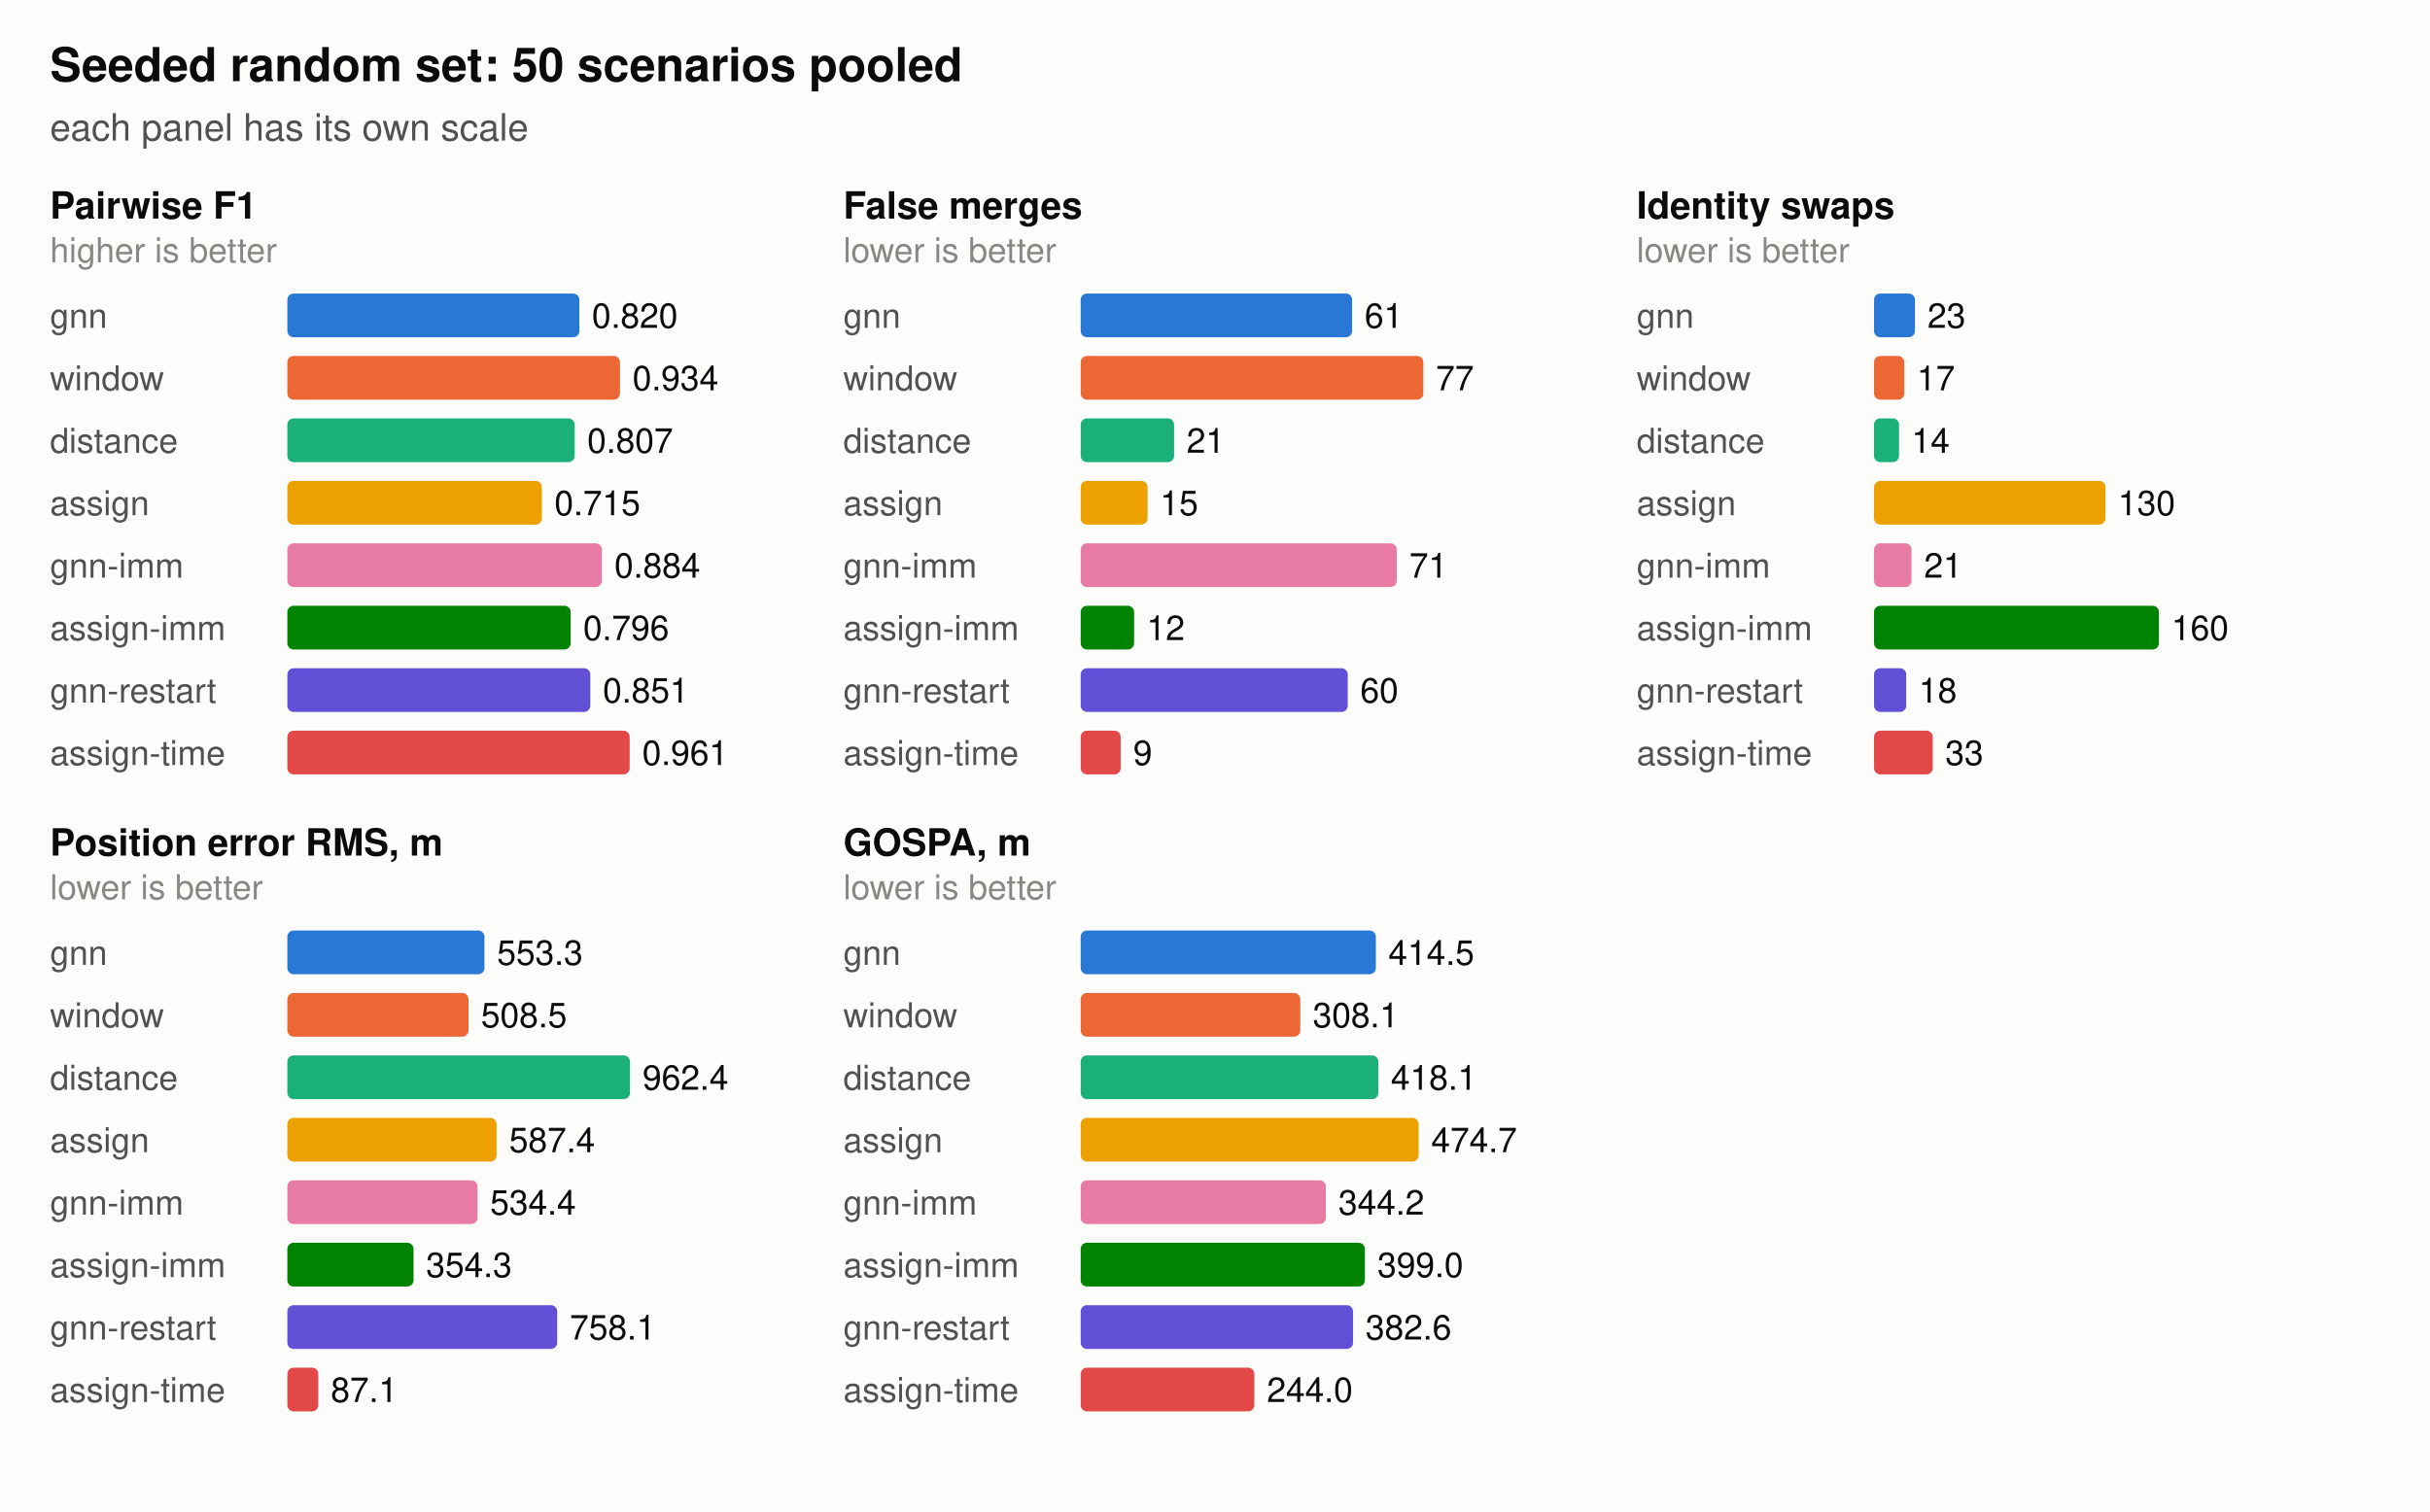
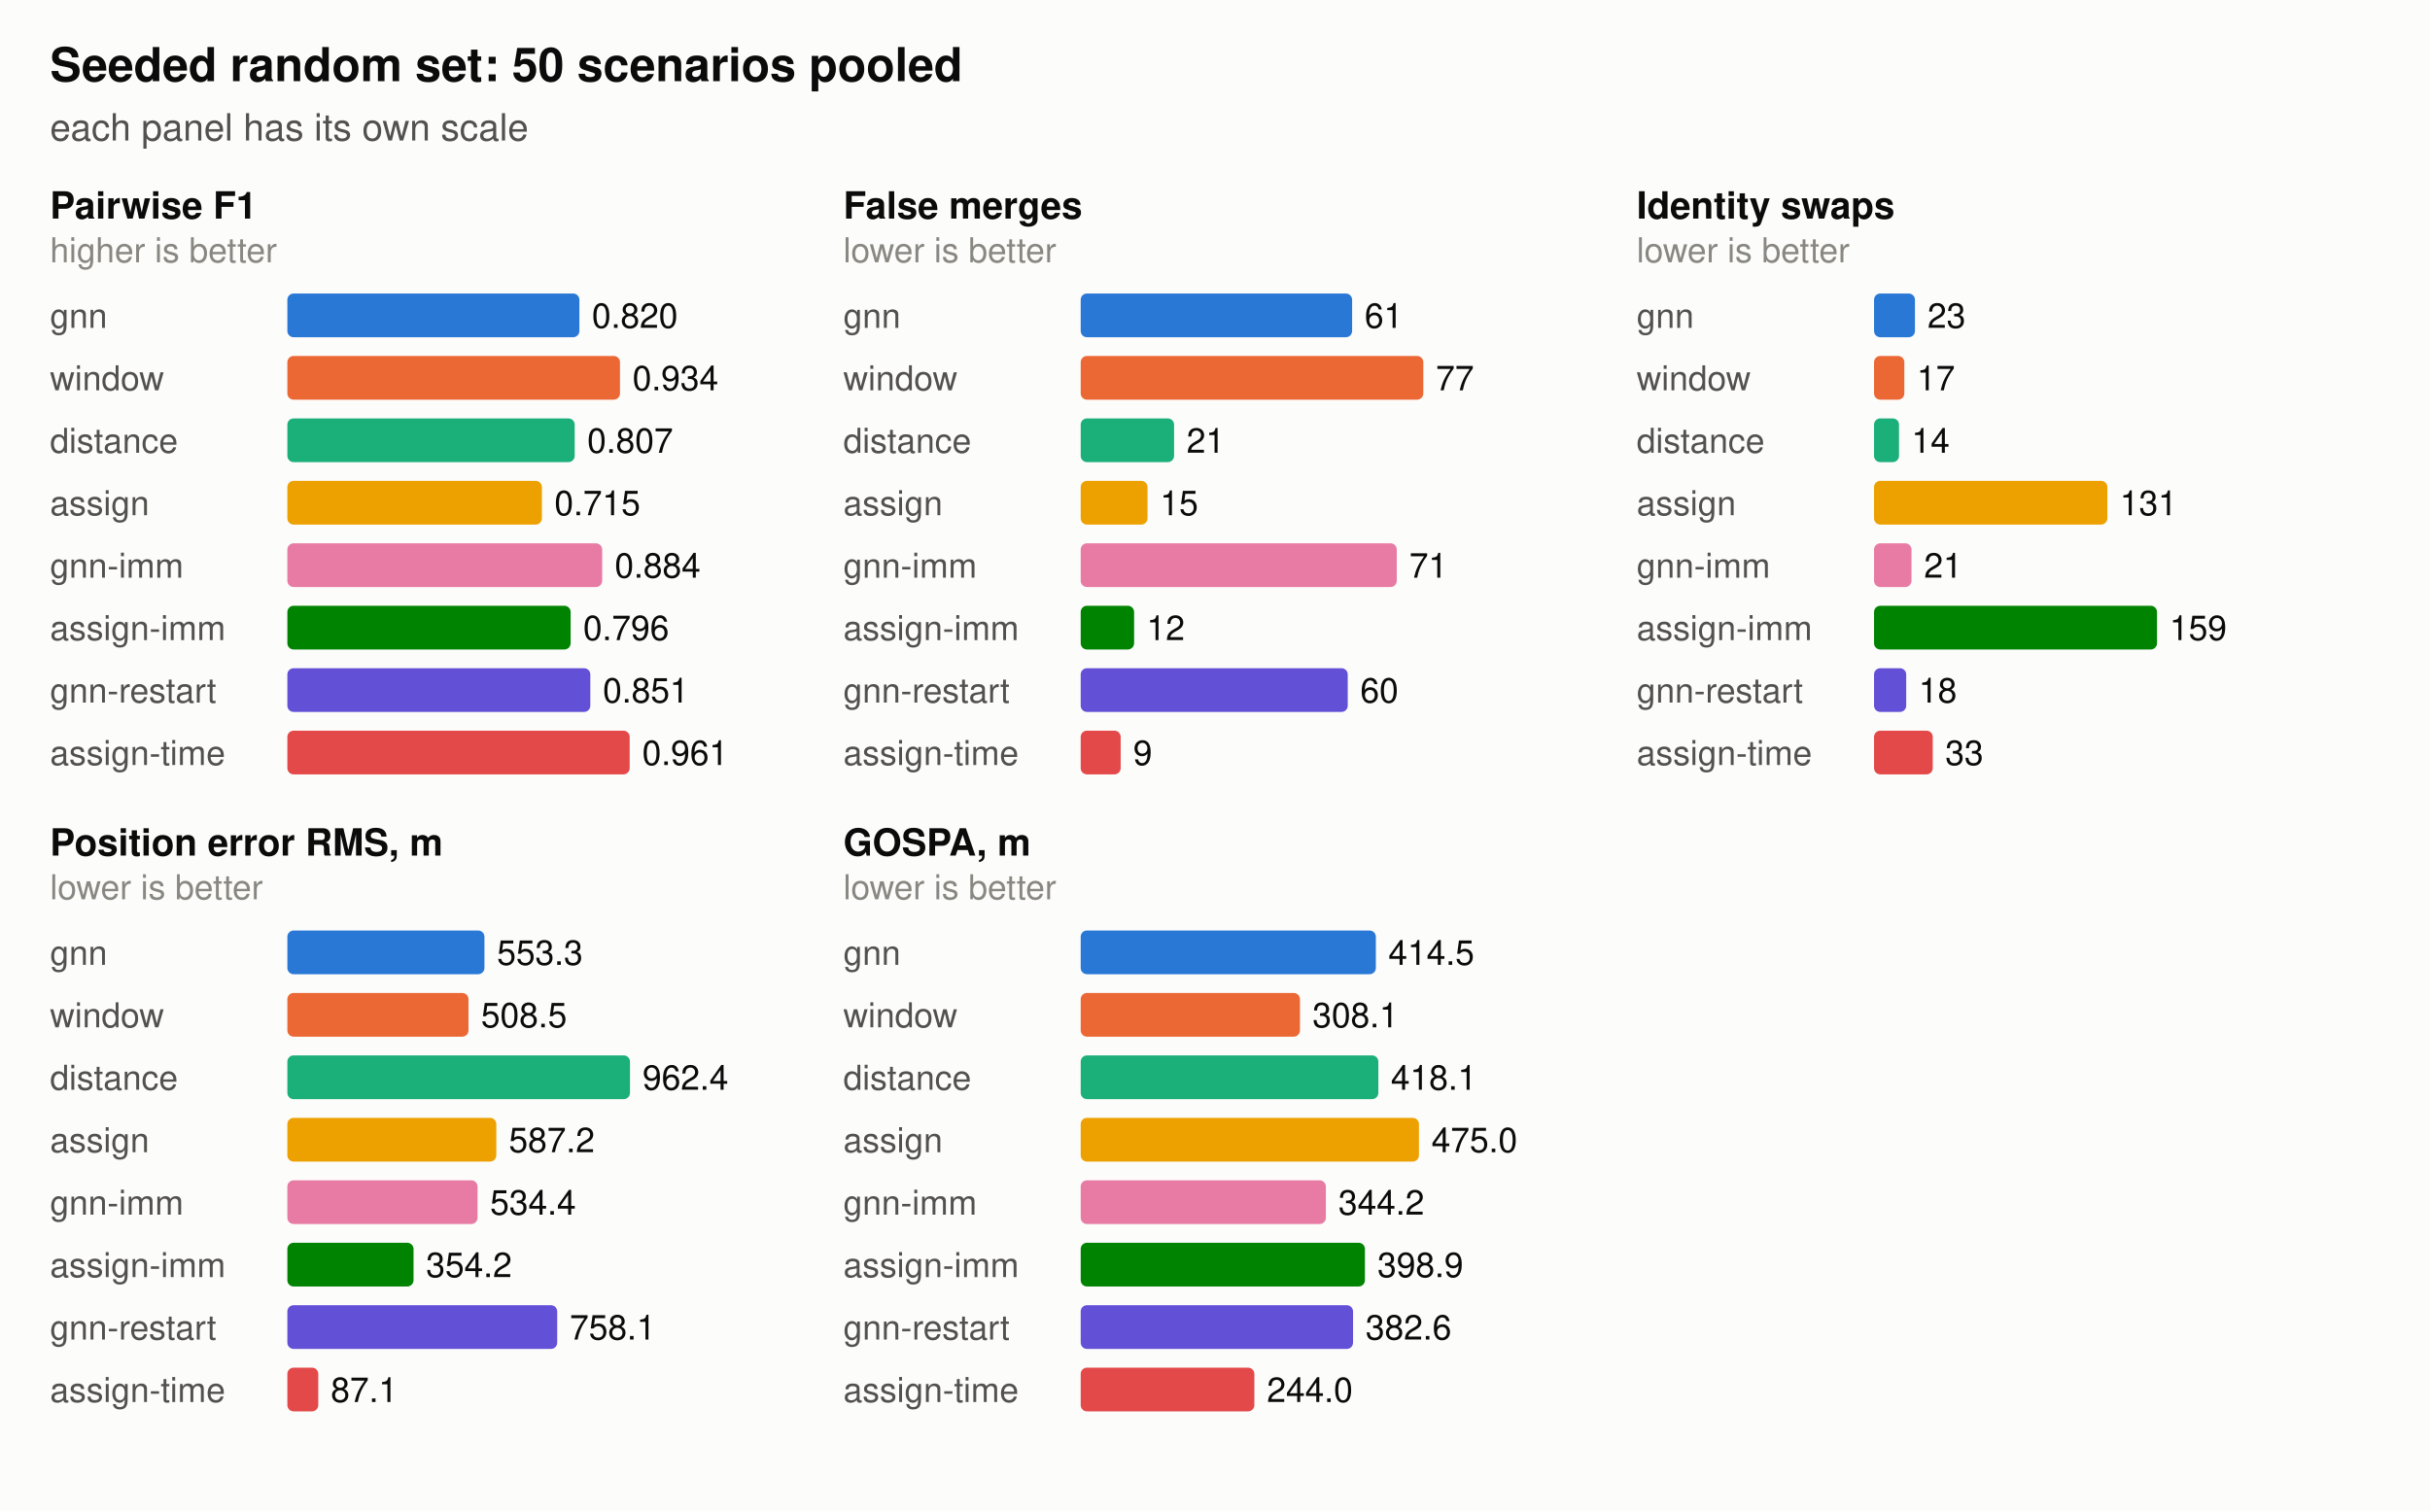
<svg xmlns="http://www.w3.org/2000/svg" width="778" height="484" viewBox="0 0 778 484" font-family="-apple-system, BlinkMacSystemFont, 'Segoe UI', Helvetica, Arial, sans-serif" role="img" aria-label="Seeded random set: 50 scenarios pooled">
  <rect width="100%" height="100%" fill="#fcfcfb" />
  <text x="16" y="26" font-size="15" font-weight="600" fill="#0b0b0b">Seeded random set: 50 scenarios pooled</text>
  <text x="16" y="45" font-size="12" fill="#52514e">each panel has its own scale</text>
  <text x="16" y="70" font-size="12" font-weight="600" fill="#0b0b0b">Pairwise F1</text>
  <text x="16" y="84" font-size="11" fill="#898781">higher is better</text>
  <text x="16" y="105" font-size="11" fill="#52514e">gnn</text>
  <rect x="92" y="94" width="93.5" height="14" rx="2" fill="#2a78d6" />
  <text x="189.5" y="105" font-size="11" fill="#0b0b0b">0.820</text>
  <text x="16" y="125" font-size="11" fill="#52514e">window</text>
  <rect x="92" y="114" width="106.5" height="14" rx="2" fill="#eb6834" />
  <text x="202.5" y="125" font-size="11" fill="#0b0b0b">0.934</text>
  <text x="16" y="145" font-size="11" fill="#52514e">distance</text>
  <rect x="92" y="134" width="92.0" height="14" rx="2" fill="#1baf7a" />
  <text x="188.0" y="145" font-size="11" fill="#0b0b0b">0.807</text>
  <text x="16" y="165" font-size="11" fill="#52514e">assign</text>
  <rect x="92" y="154" width="81.5" height="14" rx="2" fill="#eda100" />
  <text x="177.5" y="165" font-size="11" fill="#0b0b0b">0.715</text>
  <text x="16" y="185" font-size="11" fill="#52514e">gnn-imm</text>
-   <rect x="92" y="174" width="100.7" height="14" rx="2" fill="#e87ba4" />
-   <text x="196.7" y="185" font-size="11" fill="#0b0b0b">0.884</text>
+   <rect x="92" y="174" width="100.8" height="14" rx="2" fill="#e87ba4" />
+   <text x="196.8" y="185" font-size="11" fill="#0b0b0b">0.884</text>
  <text x="16" y="205" font-size="11" fill="#52514e">assign-imm</text>
  <rect x="92" y="194" width="90.7" height="14" rx="2" fill="#008300" />
  <text x="186.7" y="205" font-size="11" fill="#0b0b0b">0.796</text>
  <text x="16" y="225" font-size="11" fill="#52514e">gnn-restart</text>
  <rect x="92" y="214" width="97.0" height="14" rx="2" fill="#6250d6" />
  <text x="193.0" y="225" font-size="11" fill="#0b0b0b">0.851</text>
  <text x="16" y="245" font-size="11" fill="#52514e">assign-time</text>
  <rect x="92" y="234" width="109.6" height="14" rx="2" fill="#e34948" />
  <text x="205.6" y="245" font-size="11" fill="#0b0b0b">0.961</text>
  <text x="270" y="70" font-size="12" font-weight="600" fill="#0b0b0b">False merges</text>
  <text x="270" y="84" font-size="11" fill="#898781">lower is better</text>
  <text x="270" y="105" font-size="11" fill="#52514e">gnn</text>
  <rect x="346" y="94" width="86.9" height="14" rx="2" fill="#2a78d6" />
  <text x="436.9" y="105" font-size="11" fill="#0b0b0b">61</text>
  <text x="270" y="125" font-size="11" fill="#52514e">window</text>
  <rect x="346" y="114" width="109.7" height="14" rx="2" fill="#eb6834" />
  <text x="459.7" y="125" font-size="11" fill="#0b0b0b">77</text>
  <text x="270" y="145" font-size="11" fill="#52514e">distance</text>
  <rect x="346" y="134" width="29.9" height="14" rx="2" fill="#1baf7a" />
  <text x="379.9" y="145" font-size="11" fill="#0b0b0b">21</text>
  <text x="270" y="165" font-size="11" fill="#52514e">assign</text>
  <rect x="346" y="154" width="21.4" height="14" rx="2" fill="#eda100" />
  <text x="371.4" y="165" font-size="11" fill="#0b0b0b">15</text>
  <text x="270" y="185" font-size="11" fill="#52514e">gnn-imm</text>
  <rect x="346" y="174" width="101.2" height="14" rx="2" fill="#e87ba4" />
  <text x="451.2" y="185" font-size="11" fill="#0b0b0b">71</text>
  <text x="270" y="205" font-size="11" fill="#52514e">assign-imm</text>
  <rect x="346" y="194" width="17.1" height="14" rx="2" fill="#008300" />
  <text x="367.1" y="205" font-size="11" fill="#0b0b0b">12</text>
  <text x="270" y="225" font-size="11" fill="#52514e">gnn-restart</text>
  <rect x="346" y="214" width="85.5" height="14" rx="2" fill="#6250d6" />
  <text x="435.5" y="225" font-size="11" fill="#0b0b0b">60</text>
  <text x="270" y="245" font-size="11" fill="#52514e">assign-time</text>
  <rect x="346" y="234" width="12.8" height="14" rx="2" fill="#e34948" />
  <text x="362.8" y="245" font-size="11" fill="#0b0b0b">9</text>
  <text x="524" y="70" font-size="12" font-weight="600" fill="#0b0b0b">Identity swaps</text>
  <text x="524" y="84" font-size="11" fill="#898781">lower is better</text>
  <text x="524" y="105" font-size="11" fill="#52514e">gnn</text>
  <rect x="600" y="94" width="13.1" height="14" rx="2" fill="#2a78d6" />
  <text x="617.1" y="105" font-size="11" fill="#0b0b0b">23</text>
  <text x="524" y="125" font-size="11" fill="#52514e">window</text>
  <rect x="600" y="114" width="9.7" height="14" rx="2" fill="#eb6834" />
  <text x="613.7" y="125" font-size="11" fill="#0b0b0b">17</text>
  <text x="524" y="145" font-size="11" fill="#52514e">distance</text>
  <rect x="600" y="134" width="8.0" height="14" rx="2" fill="#1baf7a" />
  <text x="612.0" y="145" font-size="11" fill="#0b0b0b">14</text>
  <text x="524" y="165" font-size="11" fill="#52514e">assign</text>
-   <rect x="600" y="154" width="74.1" height="14" rx="2" fill="#eda100" />
-   <text x="678.1" y="165" font-size="11" fill="#0b0b0b">130</text>
+   <rect x="600" y="154" width="74.7" height="14" rx="2" fill="#eda100" />
+   <text x="678.7" y="165" font-size="11" fill="#0b0b0b">131</text>
  <text x="524" y="185" font-size="11" fill="#52514e">gnn-imm</text>
  <rect x="600" y="174" width="12.0" height="14" rx="2" fill="#e87ba4" />
  <text x="616.0" y="185" font-size="11" fill="#0b0b0b">21</text>
  <text x="524" y="205" font-size="11" fill="#52514e">assign-imm</text>
-   <rect x="600" y="194" width="91.2" height="14" rx="2" fill="#008300" />
-   <text x="695.2" y="205" font-size="11" fill="#0b0b0b">160</text>
+   <rect x="600" y="194" width="90.6" height="14" rx="2" fill="#008300" />
+   <text x="694.6" y="205" font-size="11" fill="#0b0b0b">159</text>
  <text x="524" y="225" font-size="11" fill="#52514e">gnn-restart</text>
  <rect x="600" y="214" width="10.3" height="14" rx="2" fill="#6250d6" />
  <text x="614.3" y="225" font-size="11" fill="#0b0b0b">18</text>
  <text x="524" y="245" font-size="11" fill="#52514e">assign-time</text>
  <rect x="600" y="234" width="18.8" height="14" rx="2" fill="#e34948" />
  <text x="622.8" y="245" font-size="11" fill="#0b0b0b">33</text>
  <text x="16" y="274" font-size="12" font-weight="600" fill="#0b0b0b">Position error RMS, m</text>
  <text x="16" y="288" font-size="11" fill="#898781">lower is better</text>
  <text x="16" y="309" font-size="11" fill="#52514e">gnn</text>
  <rect x="92" y="298" width="63.1" height="14" rx="2" fill="#2a78d6" />
  <text x="159.1" y="309" font-size="11" fill="#0b0b0b">553.3</text>
  <text x="16" y="329" font-size="11" fill="#52514e">window</text>
  <rect x="92" y="318" width="58.0" height="14" rx="2" fill="#eb6834" />
  <text x="154.0" y="329" font-size="11" fill="#0b0b0b">508.5</text>
  <text x="16" y="349" font-size="11" fill="#52514e">distance</text>
  <rect x="92" y="338" width="109.7" height="14" rx="2" fill="#1baf7a" />
  <text x="205.7" y="349" font-size="11" fill="#0b0b0b">962.4</text>
  <text x="16" y="369" font-size="11" fill="#52514e">assign</text>
-   <rect x="92" y="358" width="67.0" height="14" rx="2" fill="#eda100" />
-   <text x="163.0" y="369" font-size="11" fill="#0b0b0b">587.4</text>
+   <rect x="92" y="358" width="66.9" height="14" rx="2" fill="#eda100" />
+   <text x="162.9" y="369" font-size="11" fill="#0b0b0b">587.2</text>
  <text x="16" y="389" font-size="11" fill="#52514e">gnn-imm</text>
  <rect x="92" y="378" width="60.9" height="14" rx="2" fill="#e87ba4" />
  <text x="156.9" y="389" font-size="11" fill="#0b0b0b">534.4</text>
  <text x="16" y="409" font-size="11" fill="#52514e">assign-imm</text>
  <rect x="92" y="398" width="40.4" height="14" rx="2" fill="#008300" />
-   <text x="136.4" y="409" font-size="11" fill="#0b0b0b">354.3</text>
+   <text x="136.4" y="409" font-size="11" fill="#0b0b0b">354.2</text>
  <text x="16" y="429" font-size="11" fill="#52514e">gnn-restart</text>
  <rect x="92" y="418" width="86.4" height="14" rx="2" fill="#6250d6" />
  <text x="182.4" y="429" font-size="11" fill="#0b0b0b">758.1</text>
  <text x="16" y="449" font-size="11" fill="#52514e">assign-time</text>
  <rect x="92" y="438" width="9.9" height="14" rx="2" fill="#e34948" />
  <text x="105.9" y="449" font-size="11" fill="#0b0b0b">87.1</text>
  <text x="270" y="274" font-size="12" font-weight="600" fill="#0b0b0b">GOSPA, m</text>
  <text x="270" y="288" font-size="11" fill="#898781">lower is better</text>
  <text x="270" y="309" font-size="11" fill="#52514e">gnn</text>
  <rect x="346" y="298" width="94.5" height="14" rx="2" fill="#2a78d6" />
  <text x="444.5" y="309" font-size="11" fill="#0b0b0b">414.5</text>
  <text x="270" y="329" font-size="11" fill="#52514e">window</text>
-   <rect x="346" y="318" width="70.3" height="14" rx="2" fill="#eb6834" />
-   <text x="420.3" y="329" font-size="11" fill="#0b0b0b">308.1</text>
+   <rect x="346" y="318" width="70.2" height="14" rx="2" fill="#eb6834" />
+   <text x="420.2" y="329" font-size="11" fill="#0b0b0b">308.1</text>
  <text x="270" y="349" font-size="11" fill="#52514e">distance</text>
  <rect x="346" y="338" width="95.3" height="14" rx="2" fill="#1baf7a" />
  <text x="445.3" y="349" font-size="11" fill="#0b0b0b">418.1</text>
  <text x="270" y="369" font-size="11" fill="#52514e">assign</text>
-   <rect x="346" y="358" width="108.2" height="14" rx="2" fill="#eda100" />
-   <text x="458.2" y="369" font-size="11" fill="#0b0b0b">474.7</text>
+   <rect x="346" y="358" width="108.3" height="14" rx="2" fill="#eda100" />
+   <text x="458.3" y="369" font-size="11" fill="#0b0b0b">475.0</text>
  <text x="270" y="389" font-size="11" fill="#52514e">gnn-imm</text>
  <rect x="346" y="378" width="78.5" height="14" rx="2" fill="#e87ba4" />
  <text x="428.5" y="389" font-size="11" fill="#0b0b0b">344.2</text>
  <text x="270" y="409" font-size="11" fill="#52514e">assign-imm</text>
  <rect x="346" y="398" width="91.0" height="14" rx="2" fill="#008300" />
-   <text x="441.0" y="409" font-size="11" fill="#0b0b0b">399.0</text>
+   <text x="441.0" y="409" font-size="11" fill="#0b0b0b">398.9</text>
  <text x="270" y="429" font-size="11" fill="#52514e">gnn-restart</text>
  <rect x="346" y="418" width="87.2" height="14" rx="2" fill="#6250d6" />
  <text x="437.2" y="429" font-size="11" fill="#0b0b0b">382.6</text>
  <text x="270" y="449" font-size="11" fill="#52514e">assign-time</text>
  <rect x="346" y="438" width="55.6" height="14" rx="2" fill="#e34948" />
  <text x="405.6" y="449" font-size="11" fill="#0b0b0b">244.0</text>
</svg>
